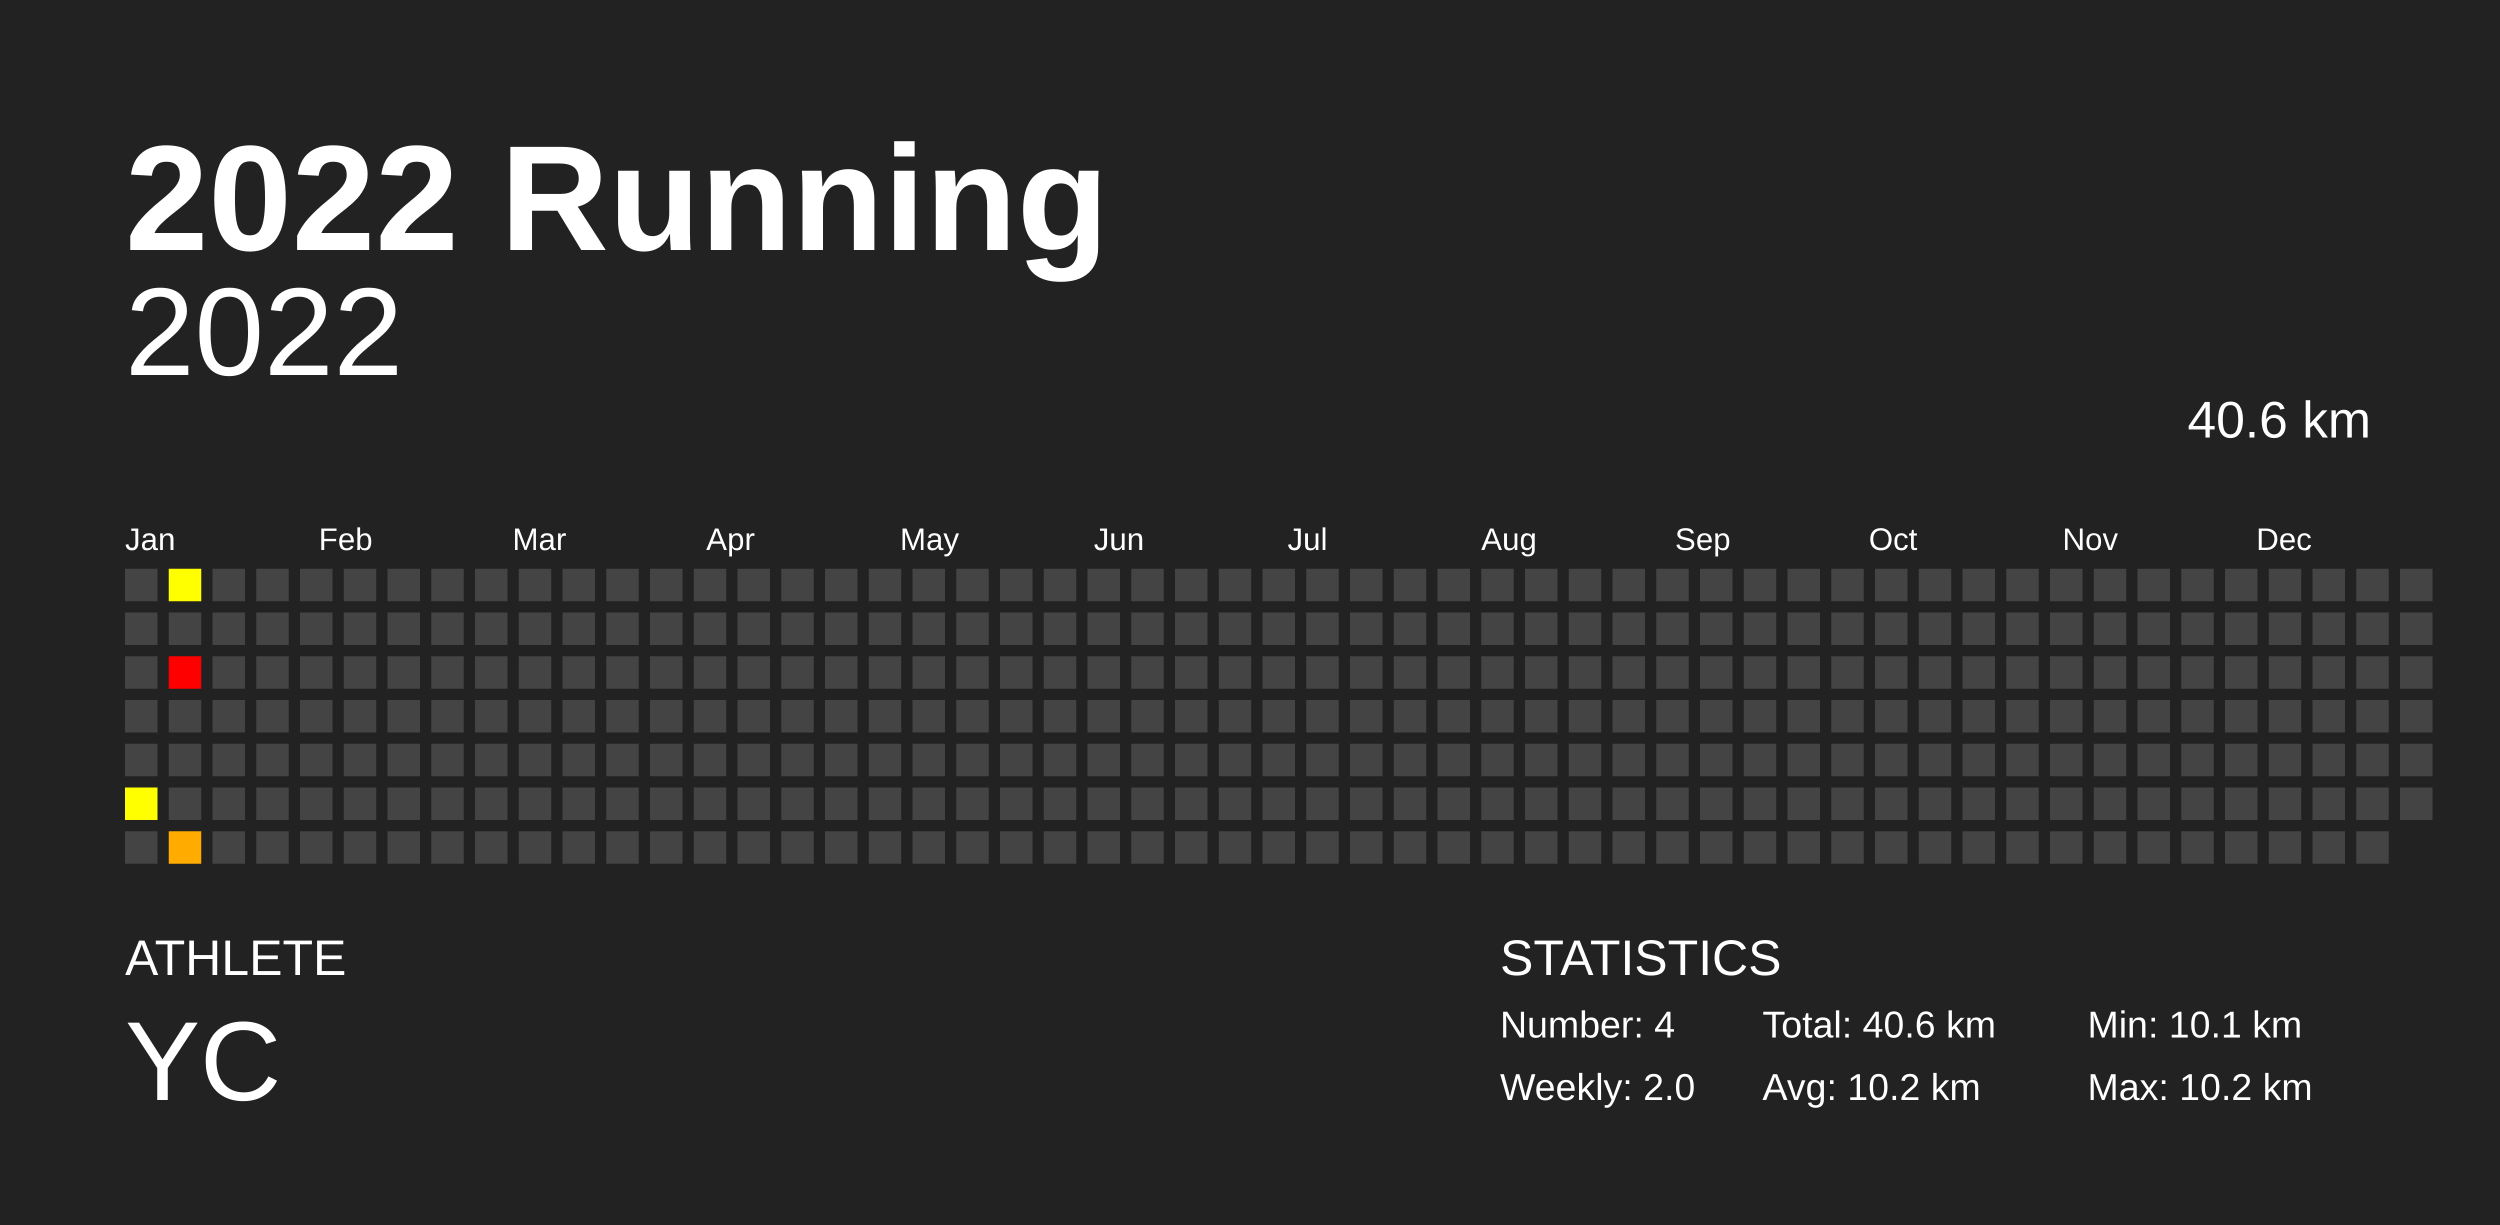
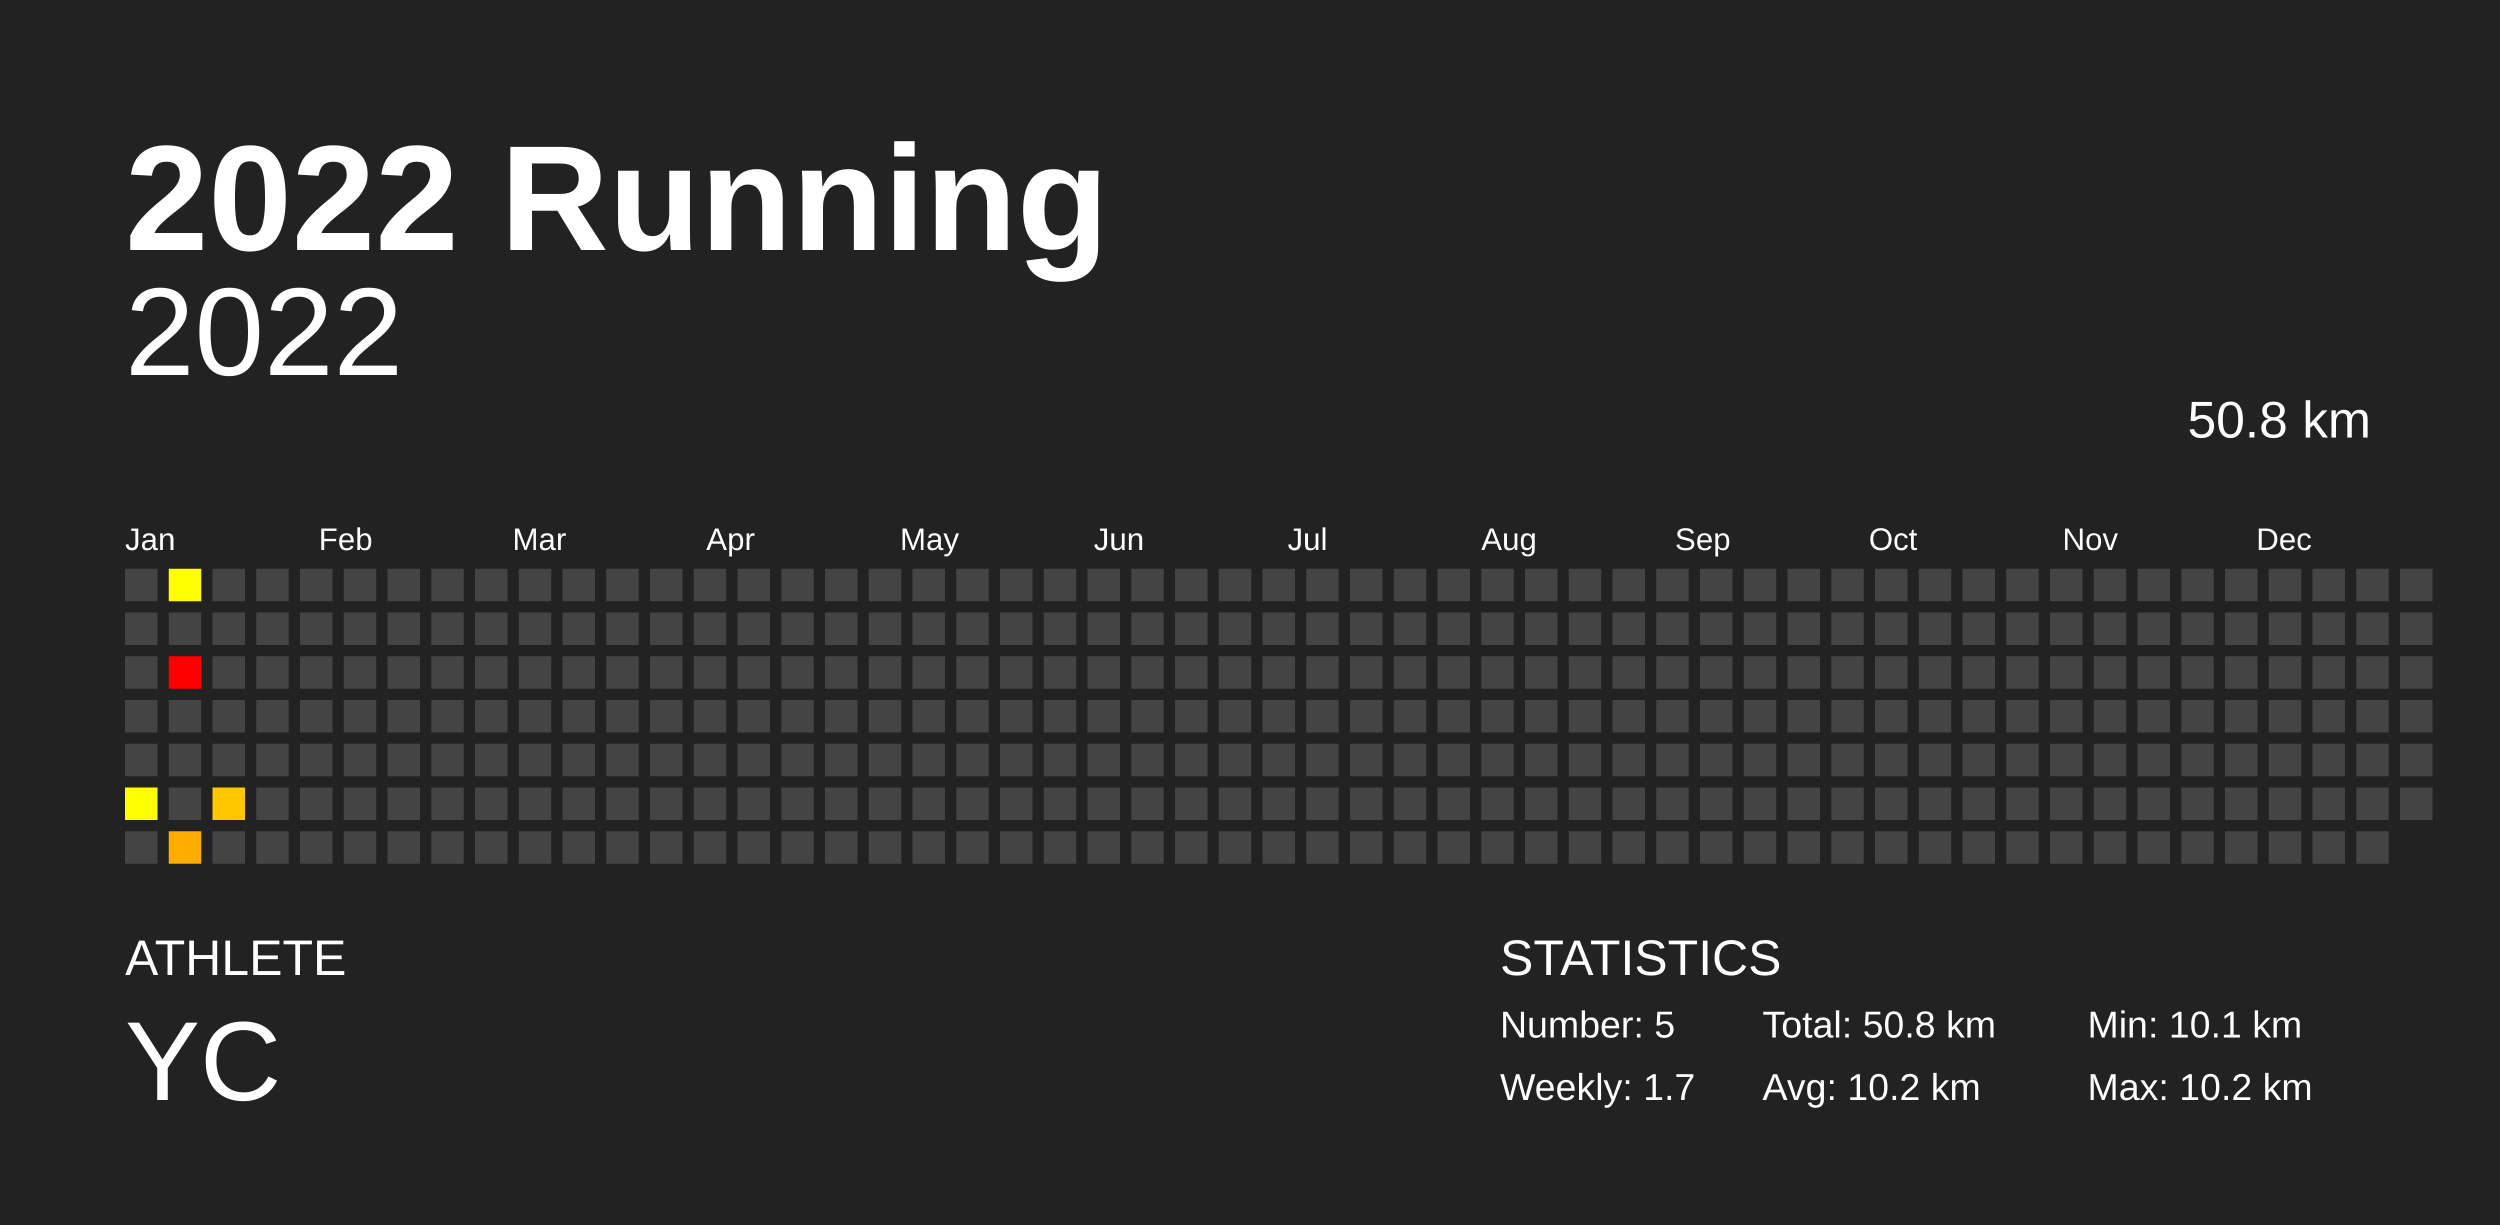
<svg xmlns="http://www.w3.org/2000/svg" baseProfile="full" height="98mm" version="1.1" viewBox="0,0,200,98" width="200mm">
  <defs />
  <rect fill="#222222" height="98" width="200" x="0" y="0" />
  <text fill="#FFFFFF" style="font-size:12px; font-family:Arial; font-weight:bold;" x="10" y="20">2022 Running</text>
  <text fill="#FFFFFF" style="font-size:4px; font-family:Arial" x="10" y="78">ATHLETE</text>
  <text fill="#FFFFFF" style="font-size:9px; font-family:Arial" x="10" y="88">YC</text>
  <text fill="#FFFFFF" style="font-size:4px; font-family:Arial" x="120" y="78">STATISTICS</text>
-   <text fill="#FFFFFF" style="font-size:3px; font-family:Arial" x="120" y="83">Number: 4</text>
-   <text fill="#FFFFFF" style="font-size:3px; font-family:Arial" x="120" y="88">Weekly: 2.0</text>
-   <text fill="#FFFFFF" style="font-size:3px; font-family:Arial" x="141" y="83">Total: 40.6 km</text>
+   <text fill="#FFFFFF" style="font-size:3px; font-family:Arial" x="120" y="83">Number: 5</text>
+   <text fill="#FFFFFF" style="font-size:3px; font-family:Arial" x="120" y="88">Weekly: 1.7</text>
+   <text fill="#FFFFFF" style="font-size:3px; font-family:Arial" x="141" y="83">Total: 50.8 km</text>
  <text fill="#FFFFFF" style="font-size:3px; font-family:Arial" x="141" y="88">Avg: 10.2 km</text>
  <text fill="#FFFFFF" style="font-size:3px; font-family:Arial" x="167" y="83">Min: 10.1 km</text>
  <text fill="#FFFFFF" style="font-size:3px; font-family:Arial" x="167" y="88">Max: 10.2 km</text>
  <text alignment-baseline="hanging" fill="#FFFFFF" style="font-size:10.0px; font-family:Arial;" x="10" y="30">2022</text>
-   <text alignment-baseline="hanging" fill="#FFFFFF" style="font-size:4.125px; font-family:Arial;" x="175" y="35">40.6 km</text>
+   <text alignment-baseline="hanging" fill="#FFFFFF" style="font-size:4.125px; font-family:Arial;" x="175" y="35">50.8 km</text>
  <text fill="#FFFFFF" style="font-size:2.5px; font-family:Arial" x="10.0" y="44">Jan</text>
  <text fill="#FFFFFF" style="font-size:2.5px; font-family:Arial" x="25.5" y="44">Feb</text>
  <text fill="#FFFFFF" style="font-size:2.5px; font-family:Arial" x="41.0" y="44">Mar</text>
  <text fill="#FFFFFF" style="font-size:2.5px; font-family:Arial" x="56.5" y="44">Apr</text>
  <text fill="#FFFFFF" style="font-size:2.5px; font-family:Arial" x="72.0" y="44">May</text>
  <text fill="#FFFFFF" style="font-size:2.5px; font-family:Arial" x="87.5" y="44">Jun</text>
  <text fill="#FFFFFF" style="font-size:2.5px; font-family:Arial" x="103.0" y="44">Jul</text>
  <text fill="#FFFFFF" style="font-size:2.5px; font-family:Arial" x="118.5" y="44">Aug</text>
  <text fill="#FFFFFF" style="font-size:2.5px; font-family:Arial" x="134.0" y="44">Sep</text>
  <text fill="#FFFFFF" style="font-size:2.5px; font-family:Arial" x="149.5" y="44">Oct</text>
  <text fill="#FFFFFF" style="font-size:2.5px; font-family:Arial" x="165.0" y="44">Nov</text>
  <text fill="#FFFFFF" style="font-size:2.5px; font-family:Arial" x="180.5" y="44">Dec</text>
  <rect fill="#444444" height="2.6" width="2.6" x="10.0" y="45.5" />
  <rect fill="#444444" height="2.6" width="2.6" x="10.0" y="49.0" />
  <rect fill="#444444" height="2.6" width="2.6" x="10.0" y="52.5" />
  <rect fill="#444444" height="2.6" width="2.6" x="10.0" y="56.0" />
  <rect fill="#444444" height="2.6" width="2.6" x="10.0" y="59.5" />
  <rect fill="#ffff00" height="2.6" width="2.6" x="10.0" y="63.0" />
  <rect fill="#444444" height="2.6" width="2.6" x="10.0" y="66.5" />
  <rect fill="#ffff00" height="2.6" width="2.6" x="13.5" y="45.5" />
  <rect fill="#444444" height="2.6" width="2.6" x="13.5" y="49.0" />
  <rect fill="#ff0000" height="2.6" width="2.6" x="13.5" y="52.5" />
  <rect fill="#444444" height="2.6" width="2.6" x="13.5" y="56.0" />
  <rect fill="#444444" height="2.6" width="2.6" x="13.5" y="59.5" />
  <rect fill="#444444" height="2.6" width="2.6" x="13.5" y="63.0" />
  <rect fill="#ffab00" height="2.6" width="2.6" x="13.5" y="66.5" />
  <rect fill="#444444" height="2.6" width="2.6" x="17.0" y="45.5" />
  <rect fill="#444444" height="2.6" width="2.6" x="17.0" y="49.0" />
  <rect fill="#444444" height="2.6" width="2.6" x="17.0" y="52.5" />
  <rect fill="#444444" height="2.6" width="2.6" x="17.0" y="56.0" />
  <rect fill="#444444" height="2.6" width="2.6" x="17.0" y="59.5" />
-   <rect fill="#444444" height="2.6" width="2.6" x="17.0" y="63.0" />
+   <rect fill="#ffc700" height="2.6" width="2.6" x="17.0" y="63.0" />
  <rect fill="#444444" height="2.6" width="2.6" x="17.0" y="66.5" />
  <rect fill="#444444" height="2.6" width="2.6" x="20.5" y="45.5" />
  <rect fill="#444444" height="2.6" width="2.6" x="20.5" y="49.0" />
  <rect fill="#444444" height="2.6" width="2.6" x="20.5" y="52.5" />
  <rect fill="#444444" height="2.6" width="2.6" x="20.5" y="56.0" />
  <rect fill="#444444" height="2.6" width="2.6" x="20.5" y="59.5" />
  <rect fill="#444444" height="2.6" width="2.6" x="20.5" y="63.0" />
  <rect fill="#444444" height="2.6" width="2.6" x="20.5" y="66.5" />
  <rect fill="#444444" height="2.6" width="2.6" x="24.0" y="45.5" />
  <rect fill="#444444" height="2.6" width="2.6" x="24.0" y="49.0" />
  <rect fill="#444444" height="2.6" width="2.6" x="24.0" y="52.5" />
  <rect fill="#444444" height="2.6" width="2.6" x="24.0" y="56.0" />
  <rect fill="#444444" height="2.6" width="2.6" x="24.0" y="59.5" />
  <rect fill="#444444" height="2.6" width="2.6" x="24.0" y="63.0" />
  <rect fill="#444444" height="2.6" width="2.6" x="24.0" y="66.5" />
  <rect fill="#444444" height="2.6" width="2.6" x="27.5" y="45.5" />
  <rect fill="#444444" height="2.6" width="2.6" x="27.5" y="49.0" />
  <rect fill="#444444" height="2.6" width="2.6" x="27.5" y="52.5" />
  <rect fill="#444444" height="2.6" width="2.6" x="27.5" y="56.0" />
  <rect fill="#444444" height="2.6" width="2.6" x="27.5" y="59.5" />
  <rect fill="#444444" height="2.6" width="2.6" x="27.5" y="63.0" />
  <rect fill="#444444" height="2.6" width="2.6" x="27.5" y="66.5" />
  <rect fill="#444444" height="2.6" width="2.6" x="31.0" y="45.5" />
  <rect fill="#444444" height="2.6" width="2.6" x="31.0" y="49.0" />
  <rect fill="#444444" height="2.6" width="2.6" x="31.0" y="52.5" />
  <rect fill="#444444" height="2.6" width="2.6" x="31.0" y="56.0" />
  <rect fill="#444444" height="2.6" width="2.6" x="31.0" y="59.5" />
  <rect fill="#444444" height="2.6" width="2.6" x="31.0" y="63.0" />
  <rect fill="#444444" height="2.6" width="2.6" x="31.0" y="66.5" />
  <rect fill="#444444" height="2.6" width="2.6" x="34.5" y="45.5" />
  <rect fill="#444444" height="2.6" width="2.6" x="34.5" y="49.0" />
  <rect fill="#444444" height="2.6" width="2.6" x="34.5" y="52.5" />
  <rect fill="#444444" height="2.6" width="2.6" x="34.5" y="56.0" />
  <rect fill="#444444" height="2.6" width="2.6" x="34.5" y="59.5" />
  <rect fill="#444444" height="2.6" width="2.6" x="34.5" y="63.0" />
  <rect fill="#444444" height="2.6" width="2.6" x="34.5" y="66.5" />
  <rect fill="#444444" height="2.6" width="2.6" x="38.0" y="45.5" />
  <rect fill="#444444" height="2.6" width="2.6" x="38.0" y="49.0" />
  <rect fill="#444444" height="2.6" width="2.6" x="38.0" y="52.5" />
  <rect fill="#444444" height="2.6" width="2.6" x="38.0" y="56.0" />
  <rect fill="#444444" height="2.6" width="2.6" x="38.0" y="59.5" />
  <rect fill="#444444" height="2.6" width="2.6" x="38.0" y="63.0" />
  <rect fill="#444444" height="2.6" width="2.6" x="38.0" y="66.5" />
  <rect fill="#444444" height="2.6" width="2.6" x="41.5" y="45.5" />
  <rect fill="#444444" height="2.6" width="2.6" x="41.5" y="49.0" />
  <rect fill="#444444" height="2.6" width="2.6" x="41.5" y="52.5" />
  <rect fill="#444444" height="2.6" width="2.6" x="41.5" y="56.0" />
  <rect fill="#444444" height="2.6" width="2.6" x="41.5" y="59.5" />
  <rect fill="#444444" height="2.6" width="2.6" x="41.5" y="63.0" />
  <rect fill="#444444" height="2.6" width="2.6" x="41.5" y="66.5" />
  <rect fill="#444444" height="2.6" width="2.6" x="45.0" y="45.5" />
  <rect fill="#444444" height="2.6" width="2.6" x="45.0" y="49.0" />
  <rect fill="#444444" height="2.6" width="2.6" x="45.0" y="52.5" />
  <rect fill="#444444" height="2.6" width="2.6" x="45.0" y="56.0" />
  <rect fill="#444444" height="2.6" width="2.6" x="45.0" y="59.5" />
  <rect fill="#444444" height="2.6" width="2.6" x="45.0" y="63.0" />
  <rect fill="#444444" height="2.6" width="2.6" x="45.0" y="66.5" />
  <rect fill="#444444" height="2.6" width="2.6" x="48.5" y="45.5" />
  <rect fill="#444444" height="2.6" width="2.6" x="48.5" y="49.0" />
  <rect fill="#444444" height="2.6" width="2.6" x="48.5" y="52.5" />
  <rect fill="#444444" height="2.6" width="2.6" x="48.5" y="56.0" />
  <rect fill="#444444" height="2.6" width="2.6" x="48.5" y="59.5" />
  <rect fill="#444444" height="2.6" width="2.6" x="48.5" y="63.0" />
  <rect fill="#444444" height="2.6" width="2.6" x="48.5" y="66.5" />
  <rect fill="#444444" height="2.6" width="2.6" x="52.0" y="45.5" />
  <rect fill="#444444" height="2.6" width="2.6" x="52.0" y="49.0" />
  <rect fill="#444444" height="2.6" width="2.6" x="52.0" y="52.5" />
  <rect fill="#444444" height="2.6" width="2.6" x="52.0" y="56.0" />
  <rect fill="#444444" height="2.6" width="2.6" x="52.0" y="59.5" />
  <rect fill="#444444" height="2.6" width="2.6" x="52.0" y="63.0" />
  <rect fill="#444444" height="2.6" width="2.6" x="52.0" y="66.5" />
  <rect fill="#444444" height="2.6" width="2.6" x="55.5" y="45.5" />
  <rect fill="#444444" height="2.6" width="2.6" x="55.5" y="49.0" />
  <rect fill="#444444" height="2.6" width="2.6" x="55.5" y="52.5" />
  <rect fill="#444444" height="2.6" width="2.6" x="55.5" y="56.0" />
  <rect fill="#444444" height="2.6" width="2.6" x="55.5" y="59.5" />
  <rect fill="#444444" height="2.6" width="2.6" x="55.5" y="63.0" />
  <rect fill="#444444" height="2.6" width="2.6" x="55.5" y="66.5" />
  <rect fill="#444444" height="2.6" width="2.6" x="59.0" y="45.5" />
  <rect fill="#444444" height="2.6" width="2.6" x="59.0" y="49.0" />
  <rect fill="#444444" height="2.6" width="2.6" x="59.0" y="52.5" />
  <rect fill="#444444" height="2.6" width="2.6" x="59.0" y="56.0" />
  <rect fill="#444444" height="2.6" width="2.6" x="59.0" y="59.5" />
  <rect fill="#444444" height="2.6" width="2.6" x="59.0" y="63.0" />
  <rect fill="#444444" height="2.6" width="2.6" x="59.0" y="66.5" />
  <rect fill="#444444" height="2.6" width="2.6" x="62.5" y="45.5" />
  <rect fill="#444444" height="2.6" width="2.6" x="62.5" y="49.0" />
  <rect fill="#444444" height="2.6" width="2.6" x="62.5" y="52.5" />
  <rect fill="#444444" height="2.6" width="2.6" x="62.5" y="56.0" />
  <rect fill="#444444" height="2.6" width="2.6" x="62.5" y="59.5" />
  <rect fill="#444444" height="2.6" width="2.6" x="62.5" y="63.0" />
  <rect fill="#444444" height="2.6" width="2.6" x="62.5" y="66.5" />
  <rect fill="#444444" height="2.6" width="2.6" x="66.0" y="45.5" />
  <rect fill="#444444" height="2.6" width="2.6" x="66.0" y="49.0" />
  <rect fill="#444444" height="2.6" width="2.6" x="66.0" y="52.5" />
  <rect fill="#444444" height="2.6" width="2.6" x="66.0" y="56.0" />
  <rect fill="#444444" height="2.6" width="2.6" x="66.0" y="59.5" />
  <rect fill="#444444" height="2.6" width="2.6" x="66.0" y="63.0" />
  <rect fill="#444444" height="2.6" width="2.6" x="66.0" y="66.5" />
  <rect fill="#444444" height="2.6" width="2.6" x="69.5" y="45.5" />
  <rect fill="#444444" height="2.6" width="2.6" x="69.5" y="49.0" />
  <rect fill="#444444" height="2.6" width="2.6" x="69.5" y="52.5" />
  <rect fill="#444444" height="2.6" width="2.6" x="69.5" y="56.0" />
  <rect fill="#444444" height="2.6" width="2.6" x="69.5" y="59.5" />
  <rect fill="#444444" height="2.6" width="2.6" x="69.5" y="63.0" />
  <rect fill="#444444" height="2.6" width="2.6" x="69.5" y="66.5" />
  <rect fill="#444444" height="2.6" width="2.6" x="73.0" y="45.5" />
  <rect fill="#444444" height="2.6" width="2.6" x="73.0" y="49.0" />
  <rect fill="#444444" height="2.6" width="2.6" x="73.0" y="52.5" />
  <rect fill="#444444" height="2.6" width="2.6" x="73.0" y="56.0" />
  <rect fill="#444444" height="2.6" width="2.6" x="73.0" y="59.5" />
  <rect fill="#444444" height="2.6" width="2.6" x="73.0" y="63.0" />
  <rect fill="#444444" height="2.6" width="2.6" x="73.0" y="66.5" />
  <rect fill="#444444" height="2.6" width="2.6" x="76.5" y="45.5" />
  <rect fill="#444444" height="2.6" width="2.6" x="76.5" y="49.0" />
  <rect fill="#444444" height="2.6" width="2.6" x="76.5" y="52.5" />
  <rect fill="#444444" height="2.6" width="2.6" x="76.5" y="56.0" />
  <rect fill="#444444" height="2.6" width="2.6" x="76.5" y="59.5" />
  <rect fill="#444444" height="2.6" width="2.6" x="76.5" y="63.0" />
  <rect fill="#444444" height="2.6" width="2.6" x="76.5" y="66.5" />
  <rect fill="#444444" height="2.6" width="2.6" x="80.0" y="45.5" />
  <rect fill="#444444" height="2.6" width="2.6" x="80.0" y="49.0" />
  <rect fill="#444444" height="2.6" width="2.6" x="80.0" y="52.5" />
  <rect fill="#444444" height="2.6" width="2.6" x="80.0" y="56.0" />
  <rect fill="#444444" height="2.6" width="2.6" x="80.0" y="59.5" />
  <rect fill="#444444" height="2.6" width="2.6" x="80.0" y="63.0" />
  <rect fill="#444444" height="2.6" width="2.6" x="80.0" y="66.5" />
  <rect fill="#444444" height="2.6" width="2.6" x="83.5" y="45.5" />
  <rect fill="#444444" height="2.6" width="2.6" x="83.5" y="49.0" />
  <rect fill="#444444" height="2.6" width="2.6" x="83.5" y="52.5" />
  <rect fill="#444444" height="2.6" width="2.6" x="83.5" y="56.0" />
  <rect fill="#444444" height="2.6" width="2.6" x="83.5" y="59.5" />
  <rect fill="#444444" height="2.6" width="2.6" x="83.5" y="63.0" />
  <rect fill="#444444" height="2.6" width="2.6" x="83.5" y="66.5" />
  <rect fill="#444444" height="2.6" width="2.6" x="87.0" y="45.5" />
  <rect fill="#444444" height="2.6" width="2.6" x="87.0" y="49.0" />
  <rect fill="#444444" height="2.6" width="2.6" x="87.0" y="52.5" />
  <rect fill="#444444" height="2.6" width="2.6" x="87.0" y="56.0" />
  <rect fill="#444444" height="2.6" width="2.6" x="87.0" y="59.5" />
  <rect fill="#444444" height="2.6" width="2.6" x="87.0" y="63.0" />
  <rect fill="#444444" height="2.6" width="2.6" x="87.0" y="66.5" />
  <rect fill="#444444" height="2.6" width="2.6" x="90.5" y="45.5" />
  <rect fill="#444444" height="2.6" width="2.6" x="90.5" y="49.0" />
  <rect fill="#444444" height="2.6" width="2.6" x="90.5" y="52.5" />
  <rect fill="#444444" height="2.6" width="2.6" x="90.5" y="56.0" />
  <rect fill="#444444" height="2.6" width="2.6" x="90.5" y="59.5" />
  <rect fill="#444444" height="2.6" width="2.6" x="90.5" y="63.0" />
  <rect fill="#444444" height="2.6" width="2.6" x="90.5" y="66.5" />
  <rect fill="#444444" height="2.6" width="2.6" x="94.0" y="45.5" />
  <rect fill="#444444" height="2.6" width="2.6" x="94.0" y="49.0" />
  <rect fill="#444444" height="2.6" width="2.6" x="94.0" y="52.5" />
  <rect fill="#444444" height="2.6" width="2.6" x="94.0" y="56.0" />
  <rect fill="#444444" height="2.6" width="2.6" x="94.0" y="59.5" />
  <rect fill="#444444" height="2.6" width="2.6" x="94.0" y="63.0" />
  <rect fill="#444444" height="2.6" width="2.6" x="94.0" y="66.5" />
  <rect fill="#444444" height="2.6" width="2.6" x="97.5" y="45.5" />
  <rect fill="#444444" height="2.6" width="2.6" x="97.5" y="49.0" />
  <rect fill="#444444" height="2.6" width="2.6" x="97.5" y="52.5" />
  <rect fill="#444444" height="2.6" width="2.6" x="97.5" y="56.0" />
  <rect fill="#444444" height="2.6" width="2.6" x="97.5" y="59.5" />
  <rect fill="#444444" height="2.6" width="2.6" x="97.5" y="63.0" />
  <rect fill="#444444" height="2.6" width="2.6" x="97.5" y="66.5" />
  <rect fill="#444444" height="2.6" width="2.6" x="101.0" y="45.5" />
  <rect fill="#444444" height="2.6" width="2.6" x="101.0" y="49.0" />
  <rect fill="#444444" height="2.6" width="2.6" x="101.0" y="52.5" />
  <rect fill="#444444" height="2.6" width="2.6" x="101.0" y="56.0" />
  <rect fill="#444444" height="2.6" width="2.6" x="101.0" y="59.5" />
  <rect fill="#444444" height="2.6" width="2.6" x="101.0" y="63.0" />
  <rect fill="#444444" height="2.6" width="2.6" x="101.0" y="66.5" />
  <rect fill="#444444" height="2.6" width="2.6" x="104.5" y="45.5" />
  <rect fill="#444444" height="2.6" width="2.6" x="104.5" y="49.0" />
  <rect fill="#444444" height="2.6" width="2.6" x="104.5" y="52.5" />
  <rect fill="#444444" height="2.6" width="2.6" x="104.5" y="56.0" />
  <rect fill="#444444" height="2.6" width="2.6" x="104.5" y="59.5" />
  <rect fill="#444444" height="2.6" width="2.6" x="104.5" y="63.0" />
  <rect fill="#444444" height="2.6" width="2.6" x="104.5" y="66.5" />
  <rect fill="#444444" height="2.6" width="2.6" x="108.0" y="45.5" />
  <rect fill="#444444" height="2.6" width="2.6" x="108.0" y="49.0" />
  <rect fill="#444444" height="2.6" width="2.6" x="108.0" y="52.5" />
  <rect fill="#444444" height="2.6" width="2.6" x="108.0" y="56.0" />
  <rect fill="#444444" height="2.6" width="2.6" x="108.0" y="59.5" />
  <rect fill="#444444" height="2.6" width="2.6" x="108.0" y="63.0" />
  <rect fill="#444444" height="2.6" width="2.6" x="108.0" y="66.5" />
  <rect fill="#444444" height="2.6" width="2.6" x="111.5" y="45.5" />
  <rect fill="#444444" height="2.6" width="2.6" x="111.5" y="49.0" />
  <rect fill="#444444" height="2.6" width="2.6" x="111.5" y="52.5" />
  <rect fill="#444444" height="2.6" width="2.6" x="111.5" y="56.0" />
  <rect fill="#444444" height="2.6" width="2.6" x="111.5" y="59.5" />
  <rect fill="#444444" height="2.6" width="2.6" x="111.5" y="63.0" />
  <rect fill="#444444" height="2.6" width="2.6" x="111.5" y="66.5" />
  <rect fill="#444444" height="2.6" width="2.6" x="115.0" y="45.5" />
  <rect fill="#444444" height="2.6" width="2.6" x="115.0" y="49.0" />
  <rect fill="#444444" height="2.6" width="2.6" x="115.0" y="52.5" />
  <rect fill="#444444" height="2.6" width="2.6" x="115.0" y="56.0" />
  <rect fill="#444444" height="2.6" width="2.6" x="115.0" y="59.5" />
  <rect fill="#444444" height="2.6" width="2.6" x="115.0" y="63.0" />
  <rect fill="#444444" height="2.6" width="2.6" x="115.0" y="66.5" />
  <rect fill="#444444" height="2.6" width="2.6" x="118.5" y="45.5" />
  <rect fill="#444444" height="2.6" width="2.6" x="118.5" y="49.0" />
  <rect fill="#444444" height="2.6" width="2.6" x="118.5" y="52.5" />
  <rect fill="#444444" height="2.6" width="2.6" x="118.5" y="56.0" />
  <rect fill="#444444" height="2.6" width="2.6" x="118.5" y="59.5" />
  <rect fill="#444444" height="2.6" width="2.6" x="118.5" y="63.0" />
  <rect fill="#444444" height="2.6" width="2.6" x="118.5" y="66.5" />
  <rect fill="#444444" height="2.6" width="2.6" x="122.0" y="45.5" />
  <rect fill="#444444" height="2.6" width="2.6" x="122.0" y="49.0" />
  <rect fill="#444444" height="2.6" width="2.6" x="122.0" y="52.5" />
  <rect fill="#444444" height="2.6" width="2.6" x="122.0" y="56.0" />
  <rect fill="#444444" height="2.6" width="2.6" x="122.0" y="59.5" />
  <rect fill="#444444" height="2.6" width="2.6" x="122.0" y="63.0" />
  <rect fill="#444444" height="2.6" width="2.6" x="122.0" y="66.5" />
  <rect fill="#444444" height="2.6" width="2.6" x="125.5" y="45.5" />
  <rect fill="#444444" height="2.6" width="2.6" x="125.5" y="49.0" />
  <rect fill="#444444" height="2.6" width="2.6" x="125.5" y="52.5" />
  <rect fill="#444444" height="2.6" width="2.6" x="125.5" y="56.0" />
  <rect fill="#444444" height="2.6" width="2.6" x="125.5" y="59.5" />
  <rect fill="#444444" height="2.6" width="2.6" x="125.5" y="63.0" />
  <rect fill="#444444" height="2.6" width="2.6" x="125.5" y="66.5" />
  <rect fill="#444444" height="2.6" width="2.6" x="129.0" y="45.5" />
  <rect fill="#444444" height="2.6" width="2.6" x="129.0" y="49.0" />
  <rect fill="#444444" height="2.6" width="2.6" x="129.0" y="52.5" />
  <rect fill="#444444" height="2.6" width="2.6" x="129.0" y="56.0" />
  <rect fill="#444444" height="2.6" width="2.6" x="129.0" y="59.5" />
  <rect fill="#444444" height="2.6" width="2.6" x="129.0" y="63.0" />
  <rect fill="#444444" height="2.6" width="2.6" x="129.0" y="66.5" />
  <rect fill="#444444" height="2.6" width="2.6" x="132.5" y="45.5" />
  <rect fill="#444444" height="2.6" width="2.6" x="132.5" y="49.0" />
  <rect fill="#444444" height="2.6" width="2.6" x="132.5" y="52.5" />
  <rect fill="#444444" height="2.6" width="2.6" x="132.5" y="56.0" />
  <rect fill="#444444" height="2.6" width="2.6" x="132.5" y="59.5" />
  <rect fill="#444444" height="2.6" width="2.6" x="132.5" y="63.0" />
  <rect fill="#444444" height="2.6" width="2.6" x="132.5" y="66.5" />
  <rect fill="#444444" height="2.6" width="2.6" x="136.0" y="45.5" />
  <rect fill="#444444" height="2.6" width="2.6" x="136.0" y="49.0" />
  <rect fill="#444444" height="2.6" width="2.6" x="136.0" y="52.5" />
  <rect fill="#444444" height="2.6" width="2.6" x="136.0" y="56.0" />
  <rect fill="#444444" height="2.6" width="2.6" x="136.0" y="59.5" />
  <rect fill="#444444" height="2.6" width="2.6" x="136.0" y="63.0" />
  <rect fill="#444444" height="2.6" width="2.6" x="136.0" y="66.5" />
  <rect fill="#444444" height="2.6" width="2.6" x="139.5" y="45.5" />
  <rect fill="#444444" height="2.6" width="2.6" x="139.5" y="49.0" />
  <rect fill="#444444" height="2.6" width="2.6" x="139.5" y="52.5" />
  <rect fill="#444444" height="2.6" width="2.6" x="139.5" y="56.0" />
  <rect fill="#444444" height="2.6" width="2.6" x="139.5" y="59.5" />
  <rect fill="#444444" height="2.6" width="2.6" x="139.5" y="63.0" />
  <rect fill="#444444" height="2.6" width="2.6" x="139.5" y="66.5" />
  <rect fill="#444444" height="2.6" width="2.6" x="143.0" y="45.5" />
  <rect fill="#444444" height="2.6" width="2.6" x="143.0" y="49.0" />
  <rect fill="#444444" height="2.6" width="2.6" x="143.0" y="52.5" />
  <rect fill="#444444" height="2.6" width="2.6" x="143.0" y="56.0" />
  <rect fill="#444444" height="2.6" width="2.6" x="143.0" y="59.5" />
  <rect fill="#444444" height="2.6" width="2.6" x="143.0" y="63.0" />
  <rect fill="#444444" height="2.6" width="2.6" x="143.0" y="66.5" />
  <rect fill="#444444" height="2.6" width="2.6" x="146.5" y="45.5" />
  <rect fill="#444444" height="2.6" width="2.6" x="146.5" y="49.0" />
  <rect fill="#444444" height="2.6" width="2.6" x="146.5" y="52.5" />
  <rect fill="#444444" height="2.6" width="2.6" x="146.5" y="56.0" />
  <rect fill="#444444" height="2.6" width="2.6" x="146.5" y="59.5" />
  <rect fill="#444444" height="2.6" width="2.6" x="146.5" y="63.0" />
  <rect fill="#444444" height="2.6" width="2.6" x="146.5" y="66.5" />
  <rect fill="#444444" height="2.6" width="2.6" x="150.0" y="45.5" />
  <rect fill="#444444" height="2.6" width="2.6" x="150.0" y="49.0" />
  <rect fill="#444444" height="2.6" width="2.6" x="150.0" y="52.5" />
  <rect fill="#444444" height="2.6" width="2.6" x="150.0" y="56.0" />
  <rect fill="#444444" height="2.6" width="2.6" x="150.0" y="59.5" />
  <rect fill="#444444" height="2.6" width="2.6" x="150.0" y="63.0" />
  <rect fill="#444444" height="2.6" width="2.6" x="150.0" y="66.5" />
  <rect fill="#444444" height="2.6" width="2.6" x="153.5" y="45.5" />
  <rect fill="#444444" height="2.6" width="2.6" x="153.5" y="49.0" />
  <rect fill="#444444" height="2.6" width="2.6" x="153.5" y="52.5" />
  <rect fill="#444444" height="2.6" width="2.6" x="153.5" y="56.0" />
  <rect fill="#444444" height="2.6" width="2.6" x="153.5" y="59.5" />
  <rect fill="#444444" height="2.6" width="2.6" x="153.5" y="63.0" />
  <rect fill="#444444" height="2.6" width="2.6" x="153.5" y="66.5" />
  <rect fill="#444444" height="2.6" width="2.6" x="157.0" y="45.5" />
  <rect fill="#444444" height="2.6" width="2.6" x="157.0" y="49.0" />
  <rect fill="#444444" height="2.6" width="2.6" x="157.0" y="52.5" />
  <rect fill="#444444" height="2.6" width="2.6" x="157.0" y="56.0" />
  <rect fill="#444444" height="2.6" width="2.6" x="157.0" y="59.5" />
  <rect fill="#444444" height="2.6" width="2.6" x="157.0" y="63.0" />
  <rect fill="#444444" height="2.6" width="2.6" x="157.0" y="66.5" />
  <rect fill="#444444" height="2.6" width="2.6" x="160.5" y="45.5" />
  <rect fill="#444444" height="2.6" width="2.6" x="160.5" y="49.0" />
  <rect fill="#444444" height="2.6" width="2.6" x="160.5" y="52.5" />
  <rect fill="#444444" height="2.6" width="2.6" x="160.5" y="56.0" />
  <rect fill="#444444" height="2.6" width="2.6" x="160.5" y="59.5" />
  <rect fill="#444444" height="2.6" width="2.6" x="160.5" y="63.0" />
  <rect fill="#444444" height="2.6" width="2.6" x="160.5" y="66.5" />
  <rect fill="#444444" height="2.6" width="2.6" x="164.0" y="45.5" />
  <rect fill="#444444" height="2.6" width="2.6" x="164.0" y="49.0" />
  <rect fill="#444444" height="2.6" width="2.6" x="164.0" y="52.5" />
  <rect fill="#444444" height="2.6" width="2.6" x="164.0" y="56.0" />
  <rect fill="#444444" height="2.6" width="2.6" x="164.0" y="59.5" />
  <rect fill="#444444" height="2.6" width="2.6" x="164.0" y="63.0" />
  <rect fill="#444444" height="2.6" width="2.6" x="164.0" y="66.5" />
  <rect fill="#444444" height="2.6" width="2.6" x="167.5" y="45.5" />
  <rect fill="#444444" height="2.6" width="2.6" x="167.5" y="49.0" />
  <rect fill="#444444" height="2.6" width="2.6" x="167.5" y="52.5" />
  <rect fill="#444444" height="2.6" width="2.6" x="167.5" y="56.0" />
  <rect fill="#444444" height="2.6" width="2.6" x="167.5" y="59.5" />
  <rect fill="#444444" height="2.6" width="2.6" x="167.5" y="63.0" />
  <rect fill="#444444" height="2.6" width="2.6" x="167.5" y="66.5" />
  <rect fill="#444444" height="2.6" width="2.6" x="171.0" y="45.5" />
  <rect fill="#444444" height="2.6" width="2.6" x="171.0" y="49.0" />
  <rect fill="#444444" height="2.6" width="2.6" x="171.0" y="52.5" />
  <rect fill="#444444" height="2.6" width="2.6" x="171.0" y="56.0" />
  <rect fill="#444444" height="2.6" width="2.6" x="171.0" y="59.5" />
  <rect fill="#444444" height="2.6" width="2.6" x="171.0" y="63.0" />
  <rect fill="#444444" height="2.6" width="2.6" x="171.0" y="66.5" />
  <rect fill="#444444" height="2.6" width="2.6" x="174.5" y="45.5" />
  <rect fill="#444444" height="2.6" width="2.6" x="174.5" y="49.0" />
  <rect fill="#444444" height="2.6" width="2.6" x="174.5" y="52.5" />
  <rect fill="#444444" height="2.6" width="2.6" x="174.5" y="56.0" />
  <rect fill="#444444" height="2.6" width="2.6" x="174.5" y="59.5" />
  <rect fill="#444444" height="2.6" width="2.6" x="174.5" y="63.0" />
  <rect fill="#444444" height="2.6" width="2.6" x="174.5" y="66.5" />
  <rect fill="#444444" height="2.6" width="2.6" x="178.0" y="45.5" />
  <rect fill="#444444" height="2.6" width="2.6" x="178.0" y="49.0" />
  <rect fill="#444444" height="2.6" width="2.6" x="178.0" y="52.5" />
  <rect fill="#444444" height="2.6" width="2.6" x="178.0" y="56.0" />
  <rect fill="#444444" height="2.6" width="2.6" x="178.0" y="59.5" />
  <rect fill="#444444" height="2.6" width="2.6" x="178.0" y="63.0" />
  <rect fill="#444444" height="2.6" width="2.6" x="178.0" y="66.5" />
  <rect fill="#444444" height="2.6" width="2.6" x="181.5" y="45.5" />
  <rect fill="#444444" height="2.6" width="2.6" x="181.5" y="49.0" />
  <rect fill="#444444" height="2.6" width="2.6" x="181.5" y="52.5" />
  <rect fill="#444444" height="2.6" width="2.6" x="181.5" y="56.0" />
  <rect fill="#444444" height="2.6" width="2.6" x="181.5" y="59.5" />
  <rect fill="#444444" height="2.6" width="2.6" x="181.5" y="63.0" />
  <rect fill="#444444" height="2.6" width="2.6" x="181.5" y="66.5" />
  <rect fill="#444444" height="2.6" width="2.6" x="185.0" y="45.5" />
  <rect fill="#444444" height="2.6" width="2.6" x="185.0" y="49.0" />
  <rect fill="#444444" height="2.6" width="2.6" x="185.0" y="52.5" />
  <rect fill="#444444" height="2.6" width="2.6" x="185.0" y="56.0" />
  <rect fill="#444444" height="2.6" width="2.6" x="185.0" y="59.5" />
  <rect fill="#444444" height="2.6" width="2.6" x="185.0" y="63.0" />
  <rect fill="#444444" height="2.6" width="2.6" x="185.0" y="66.5" />
  <rect fill="#444444" height="2.6" width="2.6" x="188.5" y="45.5" />
  <rect fill="#444444" height="2.6" width="2.6" x="188.5" y="49.0" />
  <rect fill="#444444" height="2.6" width="2.6" x="188.5" y="52.5" />
  <rect fill="#444444" height="2.6" width="2.6" x="188.5" y="56.0" />
  <rect fill="#444444" height="2.6" width="2.6" x="188.5" y="59.5" />
  <rect fill="#444444" height="2.6" width="2.6" x="188.5" y="63.0" />
  <rect fill="#444444" height="2.6" width="2.6" x="188.5" y="66.5" />
  <rect fill="#444444" height="2.6" width="2.6" x="192.0" y="45.5" />
  <rect fill="#444444" height="2.6" width="2.6" x="192.0" y="49.0" />
  <rect fill="#444444" height="2.6" width="2.6" x="192.0" y="52.5" />
  <rect fill="#444444" height="2.6" width="2.6" x="192.0" y="56.0" />
  <rect fill="#444444" height="2.6" width="2.6" x="192.0" y="59.5" />
  <rect fill="#444444" height="2.6" width="2.6" x="192.0" y="63.0" />
</svg>
